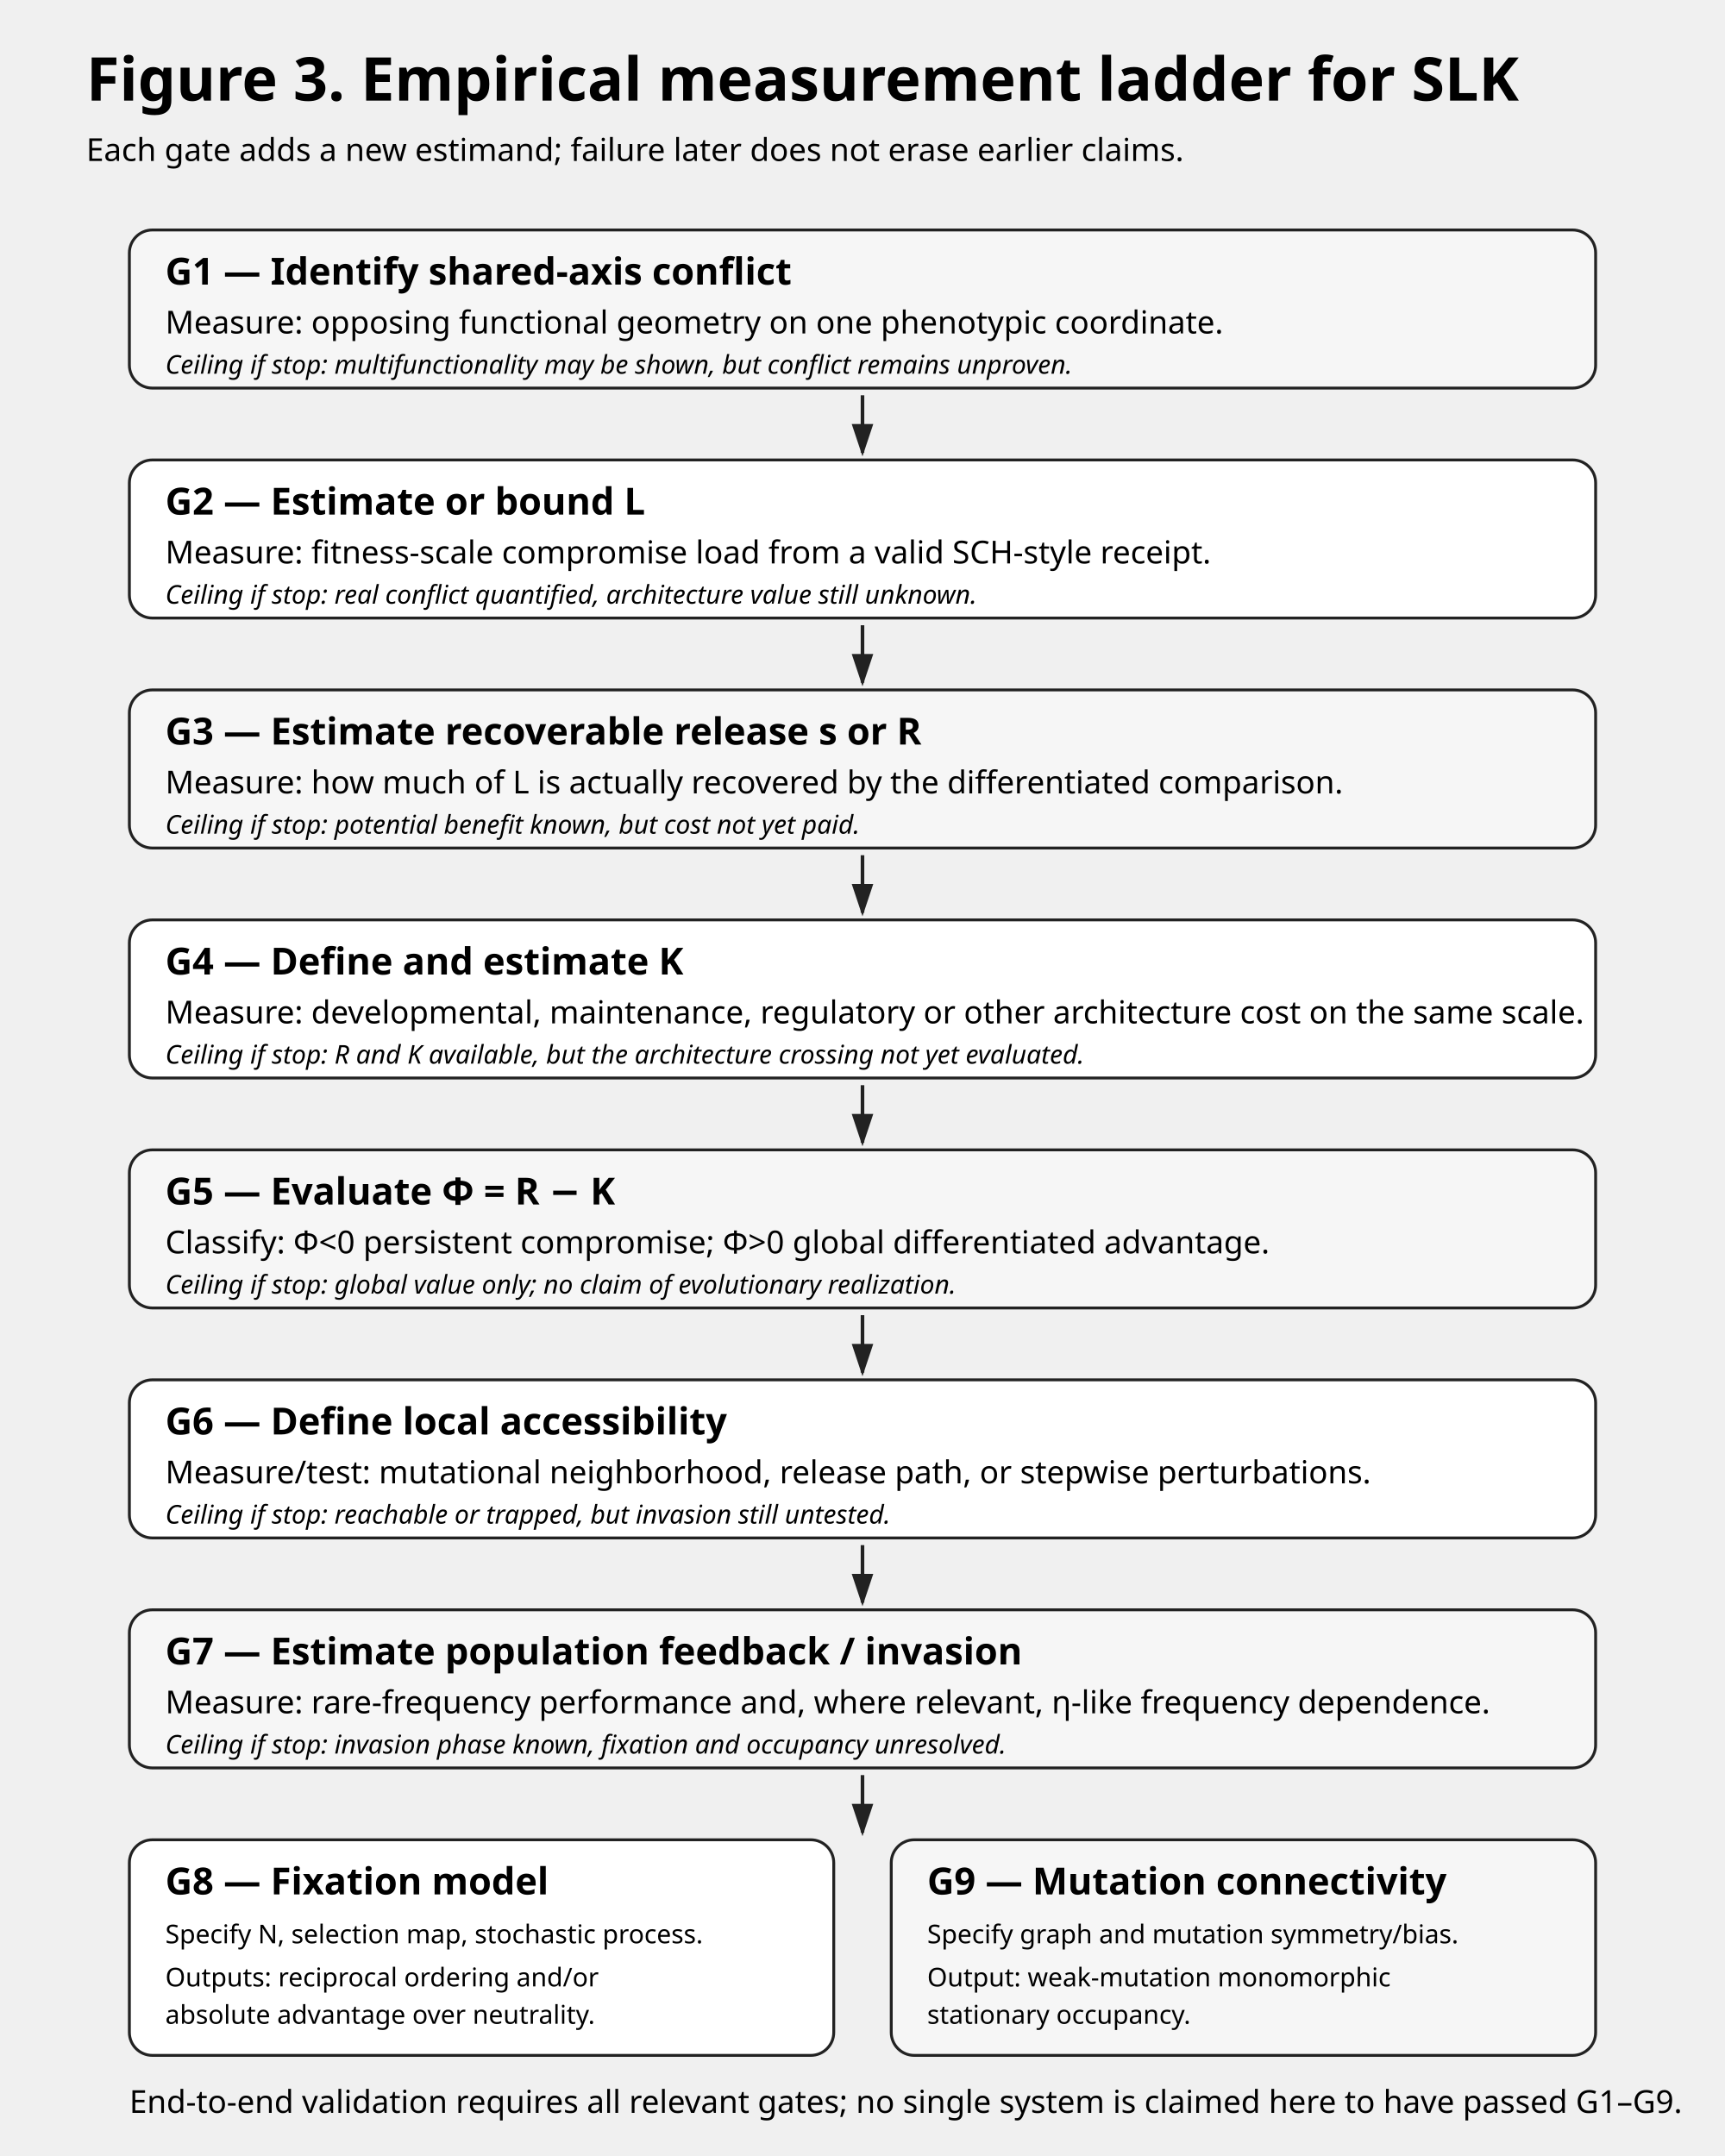
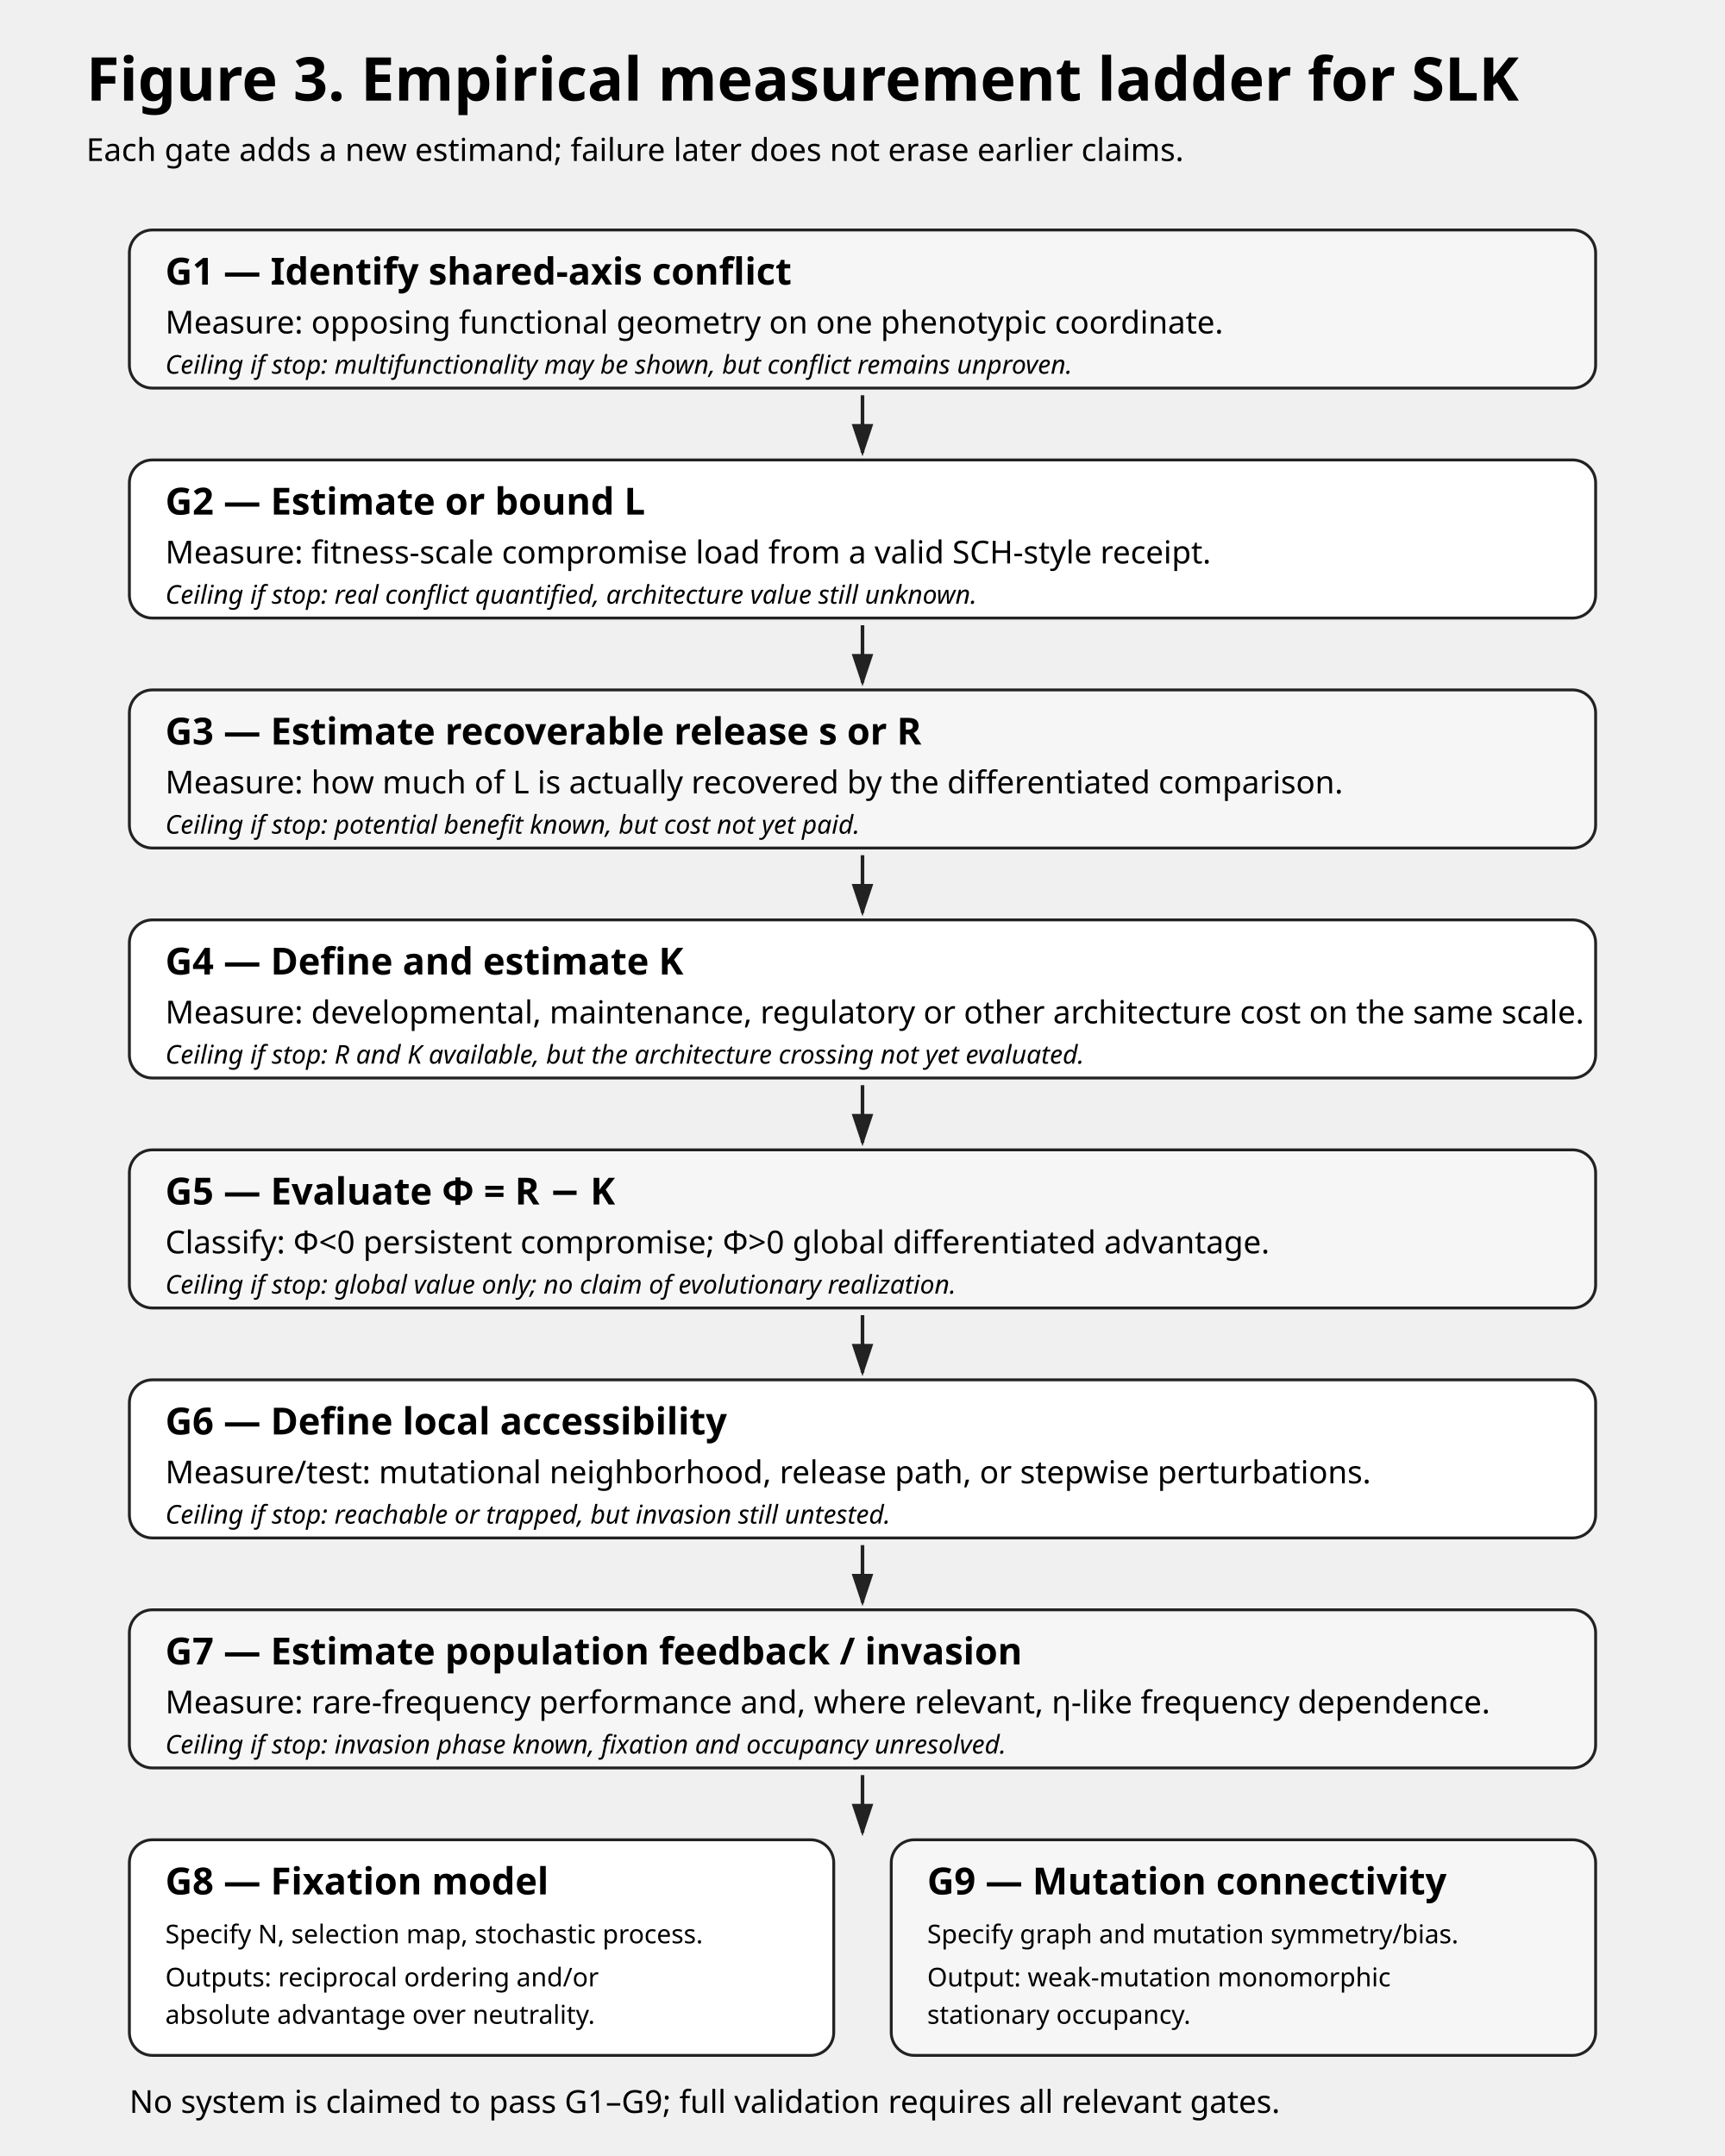
<svg xmlns="http://www.w3.org/2000/svg" width="1200" height="1500" viewBox="0 0 1200 1500">
  <style>
    .title{font:700 42px sans-serif}.sub{font:600 26px sans-serif}.txt{font:22px sans-serif}.small{font:18px sans-serif}.box{fill:white;stroke:#222;stroke-width:2}.gate{fill:#f6f6f6;stroke:#222;stroke-width:2}.arrow{stroke:#222;stroke-width:2.5;marker-end:url(#a)}.ceiling{font:18px sans-serif;font-style:italic}
  </style>
  <defs>
    <marker id="a" markerWidth="10" markerHeight="10" refX="8" refY="3" orient="auto">
      <path d="M0,0 L0,6 L9,3 z" fill="#222" />
    </marker>
  </defs>
  <text x="60" y="70" class="title">Figure 3. Empirical measurement ladder for SLK</text>
  <text x="60" y="112" class="txt">Each gate adds a new estimand; failure later does not erase earlier claims.</text>
  <g transform="translate(90,160)">
    <rect x="0" y="0" width="1020" height="110" rx="16" class="gate" />
    <text x="25" y="38" class="sub">G1 — Identify shared-axis conflict</text>
    <text x="25" y="72" class="txt">Measure: opposing functional geometry on one phenotypic coordinate.</text>
    <text x="25" y="100" class="ceiling">Ceiling if stop: multifunctionality may be shown, but conflict remains unproven.</text>
  </g>
  <line x1="600" y1="275" x2="600" y2="315" class="arrow" />
  <g transform="translate(90,320)">
    <rect x="0" y="0" width="1020" height="110" rx="16" class="box" />
    <text x="25" y="38" class="sub">G2 — Estimate or bound L</text>
    <text x="25" y="72" class="txt">Measure: fitness-scale compromise load from a valid SCH-style receipt.</text>
    <text x="25" y="100" class="ceiling">Ceiling if stop: real conflict quantified, architecture value still unknown.</text>
  </g>
  <line x1="600" y1="435" x2="600" y2="475" class="arrow" />
  <g transform="translate(90,480)">
    <rect x="0" y="0" width="1020" height="110" rx="16" class="gate" />
    <text x="25" y="38" class="sub">G3 — Estimate recoverable release s or R</text>
    <text x="25" y="72" class="txt">Measure: how much of L is actually recovered by the differentiated comparison.</text>
    <text x="25" y="100" class="ceiling">Ceiling if stop: potential benefit known, but cost not yet paid.</text>
  </g>
  <line x1="600" y1="595" x2="600" y2="635" class="arrow" />
  <g transform="translate(90,640)">
    <rect x="0" y="0" width="1020" height="110" rx="16" class="box" />
    <text x="25" y="38" class="sub">G4 — Define and estimate K</text>
    <text x="25" y="72" class="txt">Measure: developmental, maintenance, regulatory or other architecture cost on the same scale.</text>
    <text x="25" y="100" class="ceiling">Ceiling if stop: R and K available, but the architecture crossing not yet evaluated.</text>
  </g>
  <line x1="600" y1="755" x2="600" y2="795" class="arrow" />
  <g transform="translate(90,800)">
    <rect x="0" y="0" width="1020" height="110" rx="16" class="gate" />
    <text x="25" y="38" class="sub">G5 — Evaluate Φ = R − K</text>
    <text x="25" y="72" class="txt">Classify: Φ&lt;0 persistent compromise; Φ&gt;0 global differentiated advantage.</text>
    <text x="25" y="100" class="ceiling">Ceiling if stop: global value only; no claim of evolutionary realization.</text>
  </g>
  <line x1="600" y1="915" x2="600" y2="955" class="arrow" />
  <g transform="translate(90,960)">
    <rect x="0" y="0" width="1020" height="110" rx="16" class="box" />
    <text x="25" y="38" class="sub">G6 — Define local accessibility</text>
    <text x="25" y="72" class="txt">Measure/test: mutational neighborhood, release path, or stepwise perturbations.</text>
    <text x="25" y="100" class="ceiling">Ceiling if stop: reachable or trapped, but invasion still untested.</text>
  </g>
  <line x1="600" y1="1075" x2="600" y2="1115" class="arrow" />
  <g transform="translate(90,1120)">
    <rect x="0" y="0" width="1020" height="110" rx="16" class="gate" />
    <text x="25" y="38" class="sub">G7 — Estimate population feedback / invasion</text>
    <text x="25" y="72" class="txt">Measure: rare-frequency performance and, where relevant, η-like frequency dependence.</text>
    <text x="25" y="100" class="ceiling">Ceiling if stop: invasion phase known, fixation and occupancy unresolved.</text>
  </g>
  <line x1="600" y1="1235" x2="600" y2="1275" class="arrow" />
  <g transform="translate(90,1280)">
    <rect x="0" y="0" width="490" height="150" rx="16" class="box" />
    <text x="25" y="38" class="sub">G8 — Fixation model</text>
    <text x="25" y="72" class="small">Specify N, selection map, stochastic process.</text>
    <text x="25" y="102" class="small">Outputs: reciprocal ordering and/or</text>
    <text x="25" y="128" class="small">absolute advantage over neutrality.</text>
  </g>
  <g transform="translate(620,1280)">
    <rect x="0" y="0" width="490" height="150" rx="16" class="gate" />
    <text x="25" y="38" class="sub">G9 — Mutation connectivity</text>
    <text x="25" y="72" class="small">Specify graph and mutation symmetry/bias.</text>
    <text x="25" y="102" class="small">Output: weak-mutation monomorphic</text>
    <text x="25" y="128" class="small">stationary occupancy.</text>
  </g>
-   <text x="90" y="1470" class="txt">End-to-end validation requires all relevant gates; no single system is claimed here to have passed G1–G9.</text>
+   <text x="90" y="1470" class="txt">No system is claimed to pass G1–G9; full validation requires all relevant gates.</text>
</svg>
